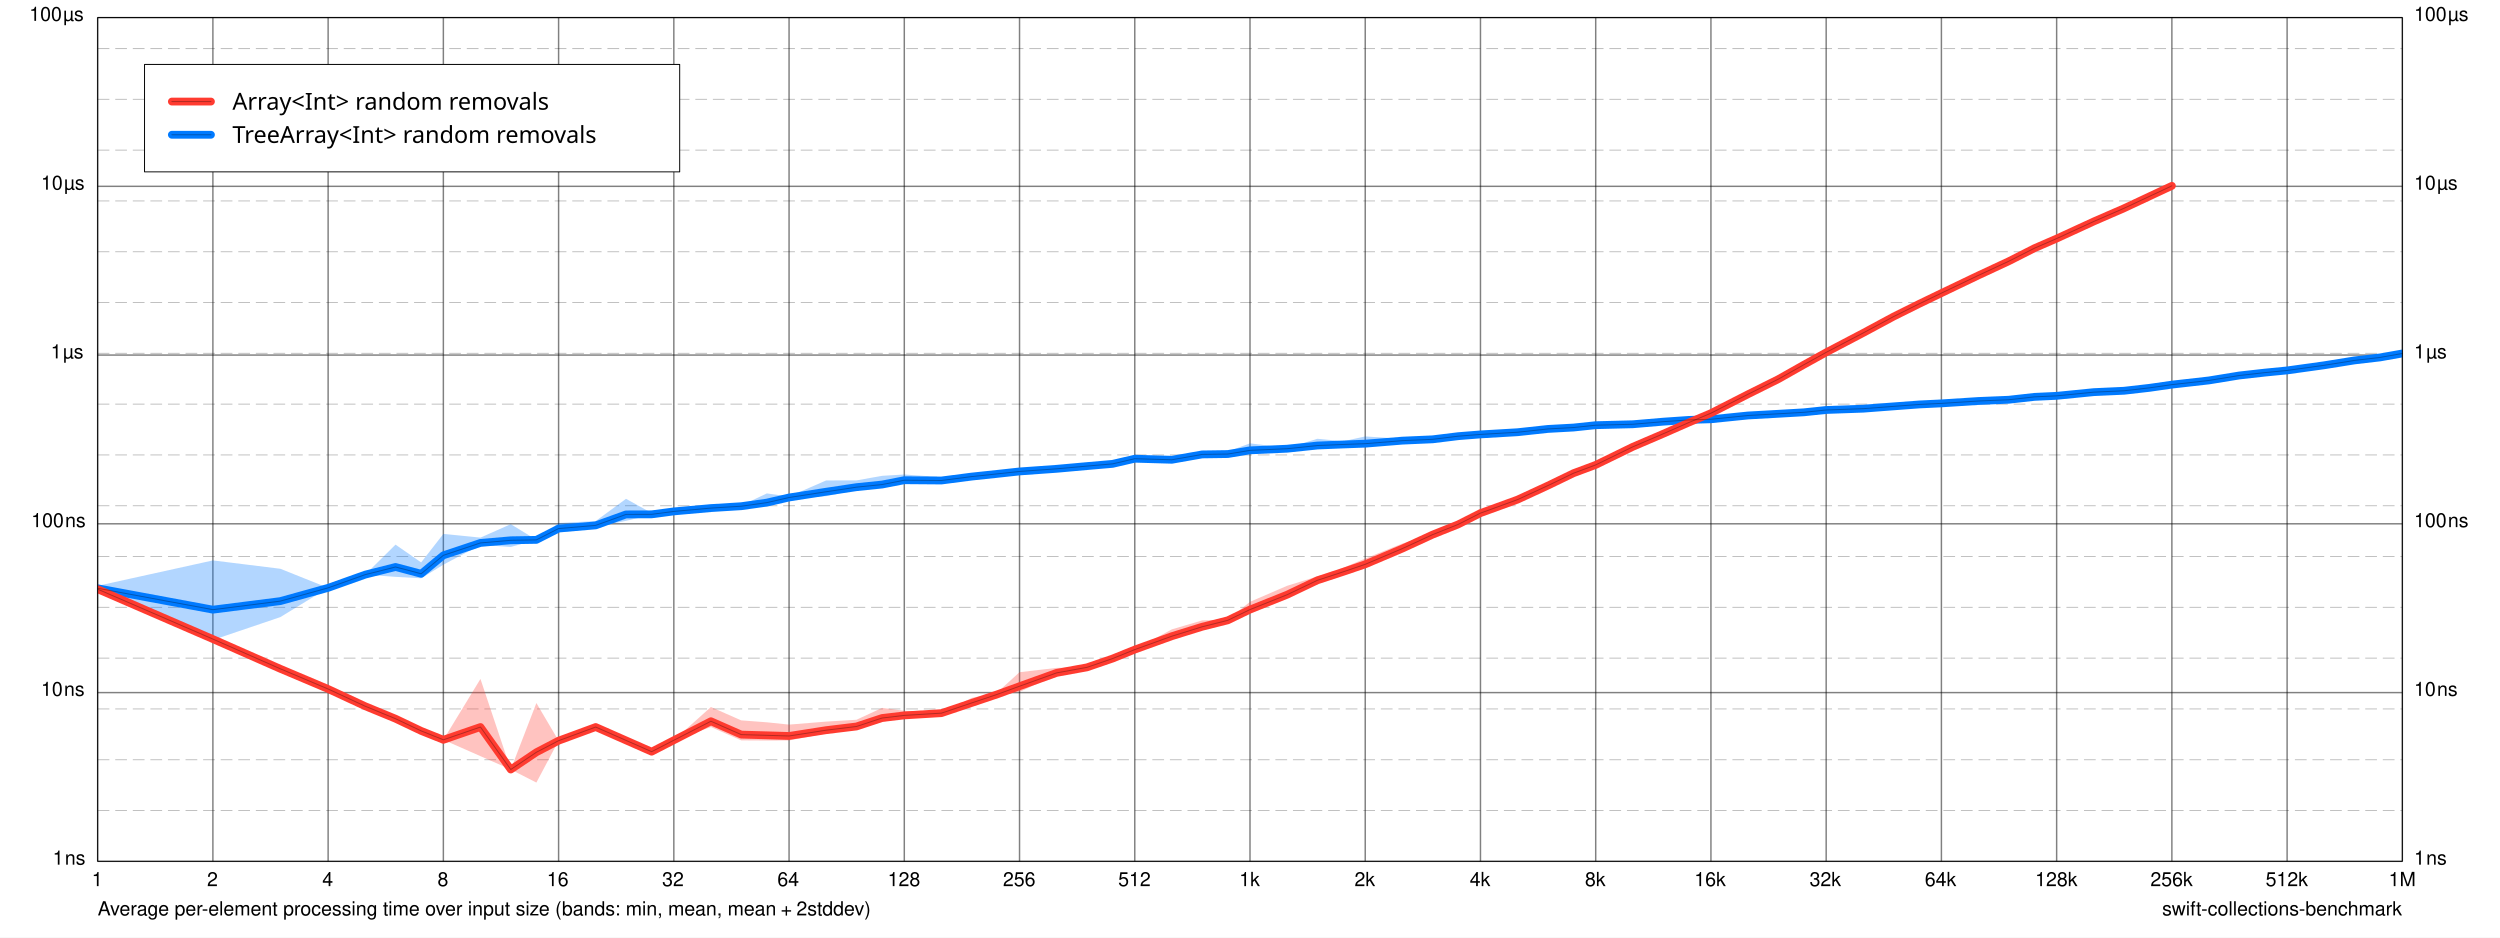
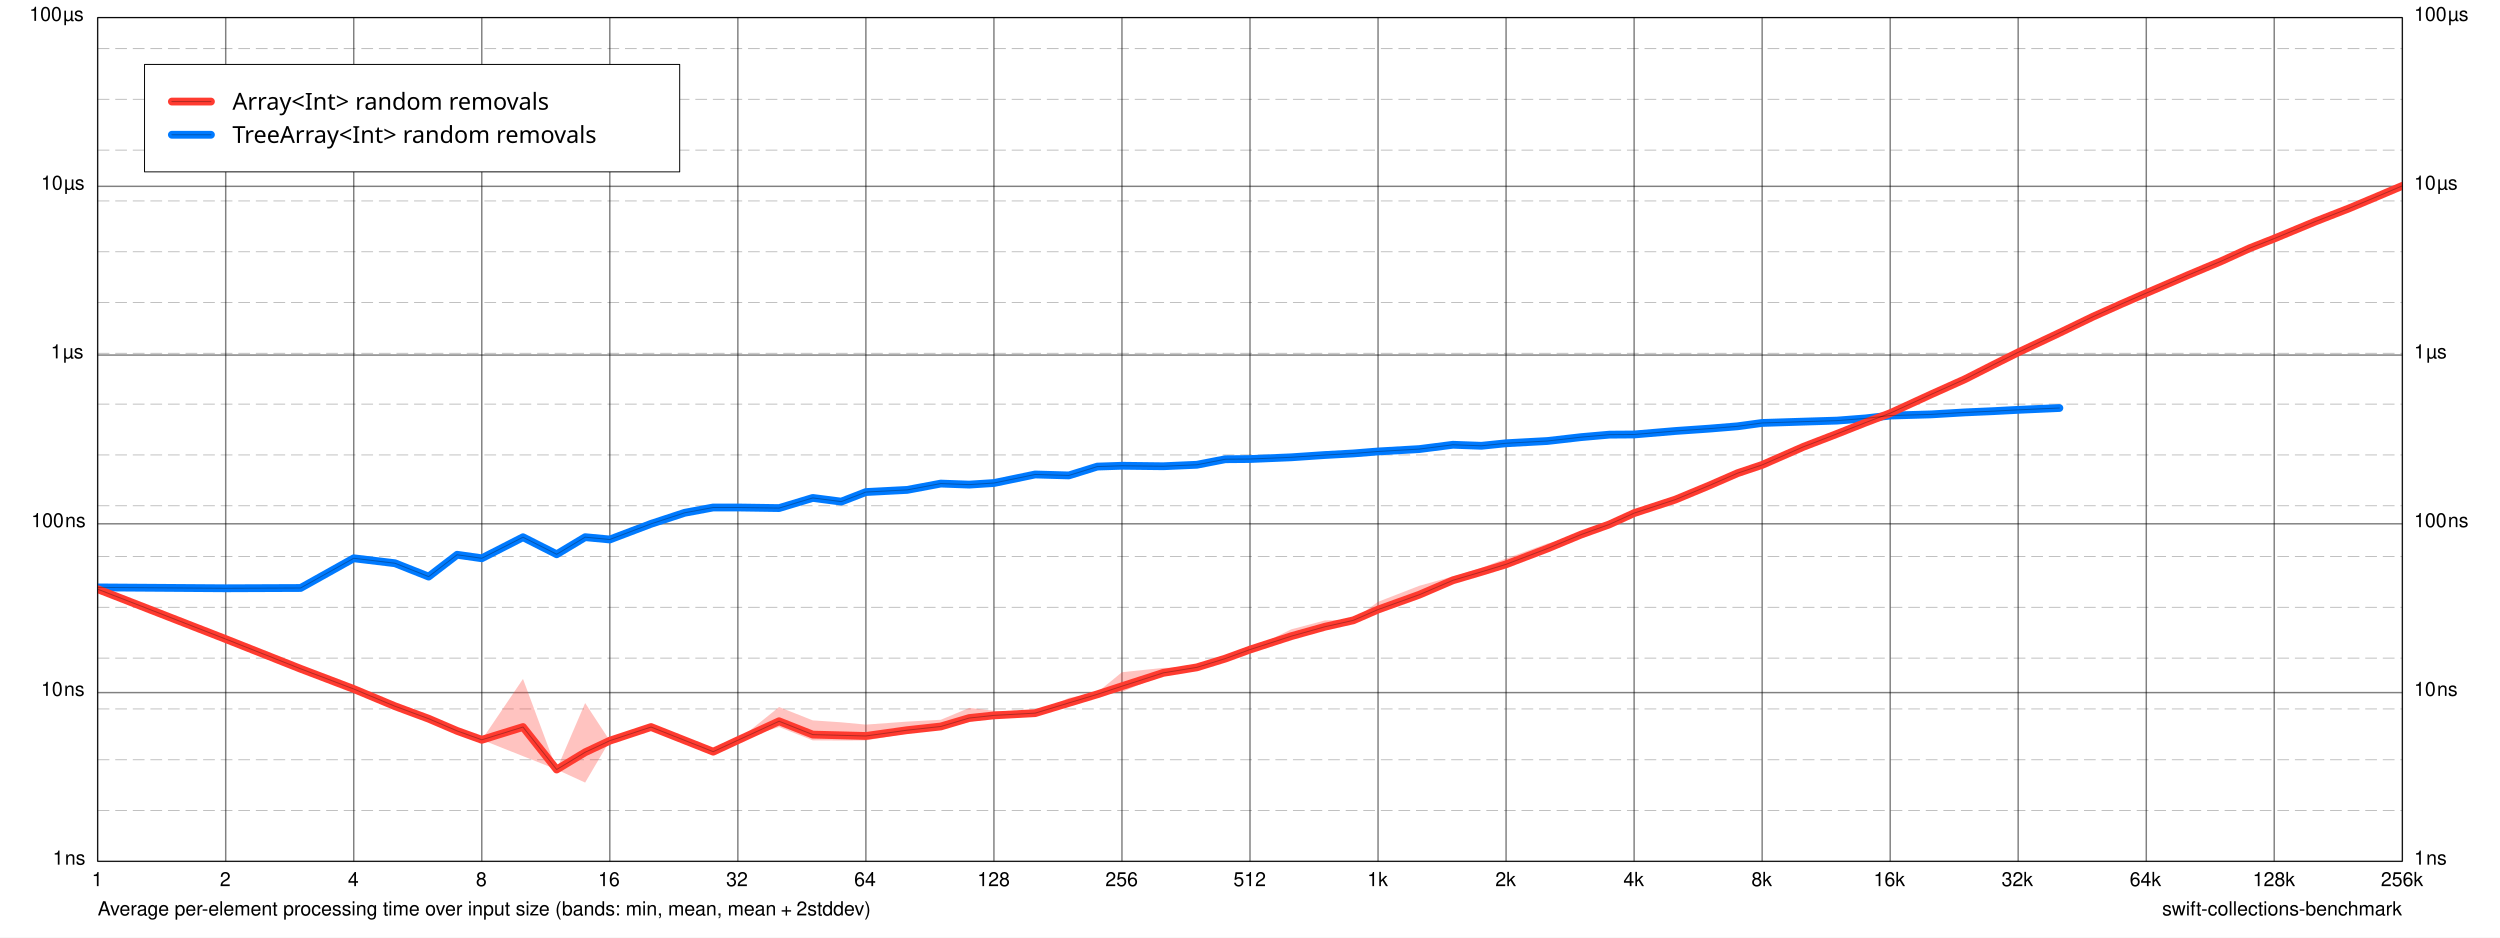
<svg xmlns="http://www.w3.org/2000/svg" xmlns:xlink="http://www.w3.org/1999/xlink" width="1280.0px" height="480.0px" viewBox="0.0 0.0 1280.0 480.0" version="1.1">
  <path d="M 0 0 L 0 480 L 1280 480 L 1280 0 z" fill="#FFFFFF" fill-opacity="1.0" stroke="none" />
  <text x="50" y="468.7" font-family="Helvetica" font-size="10" font-weight="normal" font-style="normal" fill="#000000" fill-opacity="1">Average per-element processing time over input size (bands: min, mean, mean + 2stddev)</text>
  <a xlink:href="https://github.com/apple/swift-collections-benchmark">
    <text x="1107" y="468.7" font-family="Helvetica" font-size="10" font-weight="normal" font-style="normal" fill="#000000" fill-opacity="1">swift-collections-benchmark</text>
  </a>
  <path d="M 50 9 L 50 441" fill="none" stroke-width="0.75" stroke="#000000" stroke-opacity="0.498" stroke-linecap="butt" stroke-linejoin="round" />
  <text x="47" y="453.7" font-family="Helvetica" font-size="10" font-weight="normal" font-style="normal" fill="#000000" fill-opacity="1">1</text>
-   <path d="M 109 9 L 109 441" fill="none" stroke-width="0.75" stroke="#000000" stroke-opacity="0.498" stroke-linecap="butt" stroke-linejoin="round" />
-   <text x="106" y="453.7" font-family="Helvetica" font-size="10" font-weight="normal" font-style="normal" fill="#000000" fill-opacity="1">2</text>
-   <path d="M 168 9 L 168 441" fill="none" stroke-width="0.75" stroke="#000000" stroke-opacity="0.498" stroke-linecap="butt" stroke-linejoin="round" />
-   <text x="165" y="453.7" font-family="Helvetica" font-size="10" font-weight="normal" font-style="normal" fill="#000000" fill-opacity="1">4</text>
-   <path d="M 227 9 L 227 441" fill="none" stroke-width="0.75" stroke="#000000" stroke-opacity="0.498" stroke-linecap="butt" stroke-linejoin="round" />
-   <text x="224" y="453.7" font-family="Helvetica" font-size="10" font-weight="normal" font-style="normal" fill="#000000" fill-opacity="1">8</text>
-   <path d="M 286 9 L 286 441" fill="none" stroke-width="0.75" stroke="#000000" stroke-opacity="0.498" stroke-linecap="butt" stroke-linejoin="round" />
-   <text x="280" y="453.7" font-family="Helvetica" font-size="10" font-weight="normal" font-style="normal" fill="#000000" fill-opacity="1">16</text>
-   <path d="M 345 9 L 345 441" fill="none" stroke-width="0.75" stroke="#000000" stroke-opacity="0.498" stroke-linecap="butt" stroke-linejoin="round" />
-   <text x="339" y="453.7" font-family="Helvetica" font-size="10" font-weight="normal" font-style="normal" fill="#000000" fill-opacity="1">32</text>
-   <path d="M 404 9 L 404 441" fill="none" stroke-width="0.75" stroke="#000000" stroke-opacity="0.498" stroke-linecap="butt" stroke-linejoin="round" />
-   <text x="398" y="453.7" font-family="Helvetica" font-size="10" font-weight="normal" font-style="normal" fill="#000000" fill-opacity="1">64</text>
-   <path d="M 463 9 L 463 441" fill="none" stroke-width="0.75" stroke="#000000" stroke-opacity="0.498" stroke-linecap="butt" stroke-linejoin="round" />
-   <text x="454.5" y="453.7" font-family="Helvetica" font-size="10" font-weight="normal" font-style="normal" fill="#000000" fill-opacity="1">128</text>
-   <path d="M 522 9 L 522 441" fill="none" stroke-width="0.75" stroke="#000000" stroke-opacity="0.498" stroke-linecap="butt" stroke-linejoin="round" />
-   <text x="513.5" y="453.7" font-family="Helvetica" font-size="10" font-weight="normal" font-style="normal" fill="#000000" fill-opacity="1">256</text>
-   <path d="M 581 9 L 581 441" fill="none" stroke-width="0.75" stroke="#000000" stroke-opacity="0.498" stroke-linecap="butt" stroke-linejoin="round" />
-   <text x="572.5" y="453.7" font-family="Helvetica" font-size="10" font-weight="normal" font-style="normal" fill="#000000" fill-opacity="1">512</text>
+   <path d="M 115.56 9 L 115.56 441" fill="none" stroke-width="0.75" stroke="#000000" stroke-opacity="0.498" stroke-linecap="butt" stroke-linejoin="round" />
+   <text x="112.56" y="453.7" font-family="Helvetica" font-size="10" font-weight="normal" font-style="normal" fill="#000000" fill-opacity="1">2</text>
+   <path d="M 181.11 9 L 181.11 441" fill="none" stroke-width="0.75" stroke="#000000" stroke-opacity="0.498" stroke-linecap="butt" stroke-linejoin="round" />
+   <text x="178.11" y="453.7" font-family="Helvetica" font-size="10" font-weight="normal" font-style="normal" fill="#000000" fill-opacity="1">4</text>
+   <path d="M 246.67 9 L 246.67 441" fill="none" stroke-width="0.75" stroke="#000000" stroke-opacity="0.498" stroke-linecap="butt" stroke-linejoin="round" />
+   <text x="243.67" y="453.7" font-family="Helvetica" font-size="10" font-weight="normal" font-style="normal" fill="#000000" fill-opacity="1">8</text>
+   <path d="M 312.22 9 L 312.22 441" fill="none" stroke-width="0.75" stroke="#000000" stroke-opacity="0.498" stroke-linecap="butt" stroke-linejoin="round" />
+   <text x="306.22" y="453.7" font-family="Helvetica" font-size="10" font-weight="normal" font-style="normal" fill="#000000" fill-opacity="1">16</text>
+   <path d="M 377.78 9 L 377.78 441" fill="none" stroke-width="0.75" stroke="#000000" stroke-opacity="0.498" stroke-linecap="butt" stroke-linejoin="round" />
+   <text x="371.78" y="453.7" font-family="Helvetica" font-size="10" font-weight="normal" font-style="normal" fill="#000000" fill-opacity="1">32</text>
+   <path d="M 443.33 9 L 443.33 441" fill="none" stroke-width="0.75" stroke="#000000" stroke-opacity="0.498" stroke-linecap="butt" stroke-linejoin="round" />
+   <text x="437.33" y="453.7" font-family="Helvetica" font-size="10" font-weight="normal" font-style="normal" fill="#000000" fill-opacity="1">64</text>
+   <path d="M 508.89 9 L 508.89 441" fill="none" stroke-width="0.75" stroke="#000000" stroke-opacity="0.498" stroke-linecap="butt" stroke-linejoin="round" />
+   <text x="500.39" y="453.7" font-family="Helvetica" font-size="10" font-weight="normal" font-style="normal" fill="#000000" fill-opacity="1">128</text>
+   <path d="M 574.44 9 L 574.44 441" fill="none" stroke-width="0.75" stroke="#000000" stroke-opacity="0.498" stroke-linecap="butt" stroke-linejoin="round" />
+   <text x="565.94" y="453.7" font-family="Helvetica" font-size="10" font-weight="normal" font-style="normal" fill="#000000" fill-opacity="1">256</text>
  <path d="M 640 9 L 640 441" fill="none" stroke-width="0.75" stroke="#000000" stroke-opacity="0.498" stroke-linecap="butt" stroke-linejoin="round" />
-   <text x="634.5" y="453.7" font-family="Helvetica" font-size="10" font-weight="normal" font-style="normal" fill="#000000" fill-opacity="1">1k</text>
-   <path d="M 699 9 L 699 441" fill="none" stroke-width="0.75" stroke="#000000" stroke-opacity="0.498" stroke-linecap="butt" stroke-linejoin="round" />
-   <text x="693.5" y="453.7" font-family="Helvetica" font-size="10" font-weight="normal" font-style="normal" fill="#000000" fill-opacity="1">2k</text>
-   <path d="M 758 9 L 758 441" fill="none" stroke-width="0.75" stroke="#000000" stroke-opacity="0.498" stroke-linecap="butt" stroke-linejoin="round" />
-   <text x="752.5" y="453.7" font-family="Helvetica" font-size="10" font-weight="normal" font-style="normal" fill="#000000" fill-opacity="1">4k</text>
-   <path d="M 817 9 L 817 441" fill="none" stroke-width="0.75" stroke="#000000" stroke-opacity="0.498" stroke-linecap="butt" stroke-linejoin="round" />
-   <text x="811.5" y="453.7" font-family="Helvetica" font-size="10" font-weight="normal" font-style="normal" fill="#000000" fill-opacity="1">8k</text>
-   <path d="M 876 9 L 876 441" fill="none" stroke-width="0.75" stroke="#000000" stroke-opacity="0.498" stroke-linecap="butt" stroke-linejoin="round" />
-   <text x="867.5" y="453.7" font-family="Helvetica" font-size="10" font-weight="normal" font-style="normal" fill="#000000" fill-opacity="1">16k</text>
-   <path d="M 935 9 L 935 441" fill="none" stroke-width="0.75" stroke="#000000" stroke-opacity="0.498" stroke-linecap="butt" stroke-linejoin="round" />
-   <text x="926.5" y="453.7" font-family="Helvetica" font-size="10" font-weight="normal" font-style="normal" fill="#000000" fill-opacity="1">32k</text>
-   <path d="M 994 9 L 994 441" fill="none" stroke-width="0.75" stroke="#000000" stroke-opacity="0.498" stroke-linecap="butt" stroke-linejoin="round" />
-   <text x="985.5" y="453.7" font-family="Helvetica" font-size="10" font-weight="normal" font-style="normal" fill="#000000" fill-opacity="1">64k</text>
-   <path d="M 1053 9 L 1053 441" fill="none" stroke-width="0.75" stroke="#000000" stroke-opacity="0.498" stroke-linecap="butt" stroke-linejoin="round" />
-   <text x="1042" y="453.7" font-family="Helvetica" font-size="10" font-weight="normal" font-style="normal" fill="#000000" fill-opacity="1">128k</text>
-   <path d="M 1112 9 L 1112 441" fill="none" stroke-width="0.75" stroke="#000000" stroke-opacity="0.498" stroke-linecap="butt" stroke-linejoin="round" />
-   <text x="1101" y="453.7" font-family="Helvetica" font-size="10" font-weight="normal" font-style="normal" fill="#000000" fill-opacity="1">256k</text>
-   <path d="M 1171 9 L 1171 441" fill="none" stroke-width="0.75" stroke="#000000" stroke-opacity="0.498" stroke-linecap="butt" stroke-linejoin="round" />
-   <text x="1160" y="453.7" font-family="Helvetica" font-size="10" font-weight="normal" font-style="normal" fill="#000000" fill-opacity="1">512k</text>
+   <text x="631.5" y="453.7" font-family="Helvetica" font-size="10" font-weight="normal" font-style="normal" fill="#000000" fill-opacity="1">512</text>
+   <path d="M 705.56 9 L 705.56 441" fill="none" stroke-width="0.75" stroke="#000000" stroke-opacity="0.498" stroke-linecap="butt" stroke-linejoin="round" />
+   <text x="700.06" y="453.7" font-family="Helvetica" font-size="10" font-weight="normal" font-style="normal" fill="#000000" fill-opacity="1">1k</text>
+   <path d="M 771.11 9 L 771.11 441" fill="none" stroke-width="0.75" stroke="#000000" stroke-opacity="0.498" stroke-linecap="butt" stroke-linejoin="round" />
+   <text x="765.61" y="453.7" font-family="Helvetica" font-size="10" font-weight="normal" font-style="normal" fill="#000000" fill-opacity="1">2k</text>
+   <path d="M 836.67 9 L 836.67 441" fill="none" stroke-width="0.75" stroke="#000000" stroke-opacity="0.498" stroke-linecap="butt" stroke-linejoin="round" />
+   <text x="831.17" y="453.7" font-family="Helvetica" font-size="10" font-weight="normal" font-style="normal" fill="#000000" fill-opacity="1">4k</text>
+   <path d="M 902.22 9 L 902.22 441" fill="none" stroke-width="0.75" stroke="#000000" stroke-opacity="0.498" stroke-linecap="butt" stroke-linejoin="round" />
+   <text x="896.72" y="453.7" font-family="Helvetica" font-size="10" font-weight="normal" font-style="normal" fill="#000000" fill-opacity="1">8k</text>
+   <path d="M 967.78 9 L 967.78 441" fill="none" stroke-width="0.75" stroke="#000000" stroke-opacity="0.498" stroke-linecap="butt" stroke-linejoin="round" />
+   <text x="959.28" y="453.7" font-family="Helvetica" font-size="10" font-weight="normal" font-style="normal" fill="#000000" fill-opacity="1">16k</text>
+   <path d="M 1033.3 9 L 1033.3 441" fill="none" stroke-width="0.75" stroke="#000000" stroke-opacity="0.498" stroke-linecap="butt" stroke-linejoin="round" />
+   <text x="1024.8" y="453.7" font-family="Helvetica" font-size="10" font-weight="normal" font-style="normal" fill="#000000" fill-opacity="1">32k</text>
+   <path d="M 1098.9 9 L 1098.9 441" fill="none" stroke-width="0.75" stroke="#000000" stroke-opacity="0.498" stroke-linecap="butt" stroke-linejoin="round" />
+   <text x="1090.4" y="453.7" font-family="Helvetica" font-size="10" font-weight="normal" font-style="normal" fill="#000000" fill-opacity="1">64k</text>
+   <path d="M 1164.4 9 L 1164.4 441" fill="none" stroke-width="0.75" stroke="#000000" stroke-opacity="0.498" stroke-linecap="butt" stroke-linejoin="round" />
+   <text x="1153.4" y="453.7" font-family="Helvetica" font-size="10" font-weight="normal" font-style="normal" fill="#000000" fill-opacity="1">128k</text>
  <path d="M 1230 9 L 1230 441" fill="none" stroke-width="0.75" stroke="#000000" stroke-opacity="0.498" stroke-linecap="butt" stroke-linejoin="round" />
-   <text x="1223" y="453.7" font-family="Helvetica" font-size="10" font-weight="normal" font-style="normal" fill="#000000" fill-opacity="1">1M</text>
+   <text x="1219" y="453.7" font-family="Helvetica" font-size="10" font-weight="normal" font-style="normal" fill="#000000" fill-opacity="1">256k</text>
  <path d="M 50 441 L 1230 441" fill="none" stroke-width="0.75" stroke="#000000" stroke-opacity="0.498" stroke-linecap="butt" stroke-linejoin="round" />
  <text x="27" y="442.7" font-family="Helvetica" font-size="10" font-weight="normal" font-style="normal" fill="#000000" fill-opacity="1">1 ns</text>
  <text x="1236" y="442.7" font-family="Helvetica" font-size="10" font-weight="normal" font-style="normal" fill="#000000" fill-opacity="1">1 ns</text>
  <path d="M 50 354.6 L 1230 354.6" fill="none" stroke-width="0.75" stroke="#000000" stroke-opacity="0.498" stroke-linecap="butt" stroke-linejoin="round" />
  <text x="21" y="356.3" font-family="Helvetica" font-size="10" font-weight="normal" font-style="normal" fill="#000000" fill-opacity="1">10 ns</text>
  <text x="1236" y="356.3" font-family="Helvetica" font-size="10" font-weight="normal" font-style="normal" fill="#000000" fill-opacity="1">10 ns</text>
  <path d="M 50 268.2 L 1230 268.2" fill="none" stroke-width="0.75" stroke="#000000" stroke-opacity="0.498" stroke-linecap="butt" stroke-linejoin="round" />
  <text x="16" y="269.9" font-family="Helvetica" font-size="10" font-weight="normal" font-style="normal" fill="#000000" fill-opacity="1">100 ns</text>
  <text x="1236" y="269.9" font-family="Helvetica" font-size="10" font-weight="normal" font-style="normal" fill="#000000" fill-opacity="1">100 ns</text>
  <path d="M 50 181.8 L 1230 181.8" fill="none" stroke-width="0.75" stroke="#000000" stroke-opacity="0.498" stroke-linecap="butt" stroke-linejoin="round" />
  <text x="26" y="183.5" font-family="Helvetica" font-size="10" font-weight="normal" font-style="normal" fill="#000000" fill-opacity="1">1 µs</text>
  <text x="1236" y="183.5" font-family="Helvetica" font-size="10" font-weight="normal" font-style="normal" fill="#000000" fill-opacity="1">1 µs</text>
  <path d="M 50 95.4 L 1230 95.4" fill="none" stroke-width="0.75" stroke="#000000" stroke-opacity="0.498" stroke-linecap="butt" stroke-linejoin="round" />
  <text x="21" y="97.1" font-family="Helvetica" font-size="10" font-weight="normal" font-style="normal" fill="#000000" fill-opacity="1">10 µs</text>
  <text x="1236" y="97.1" font-family="Helvetica" font-size="10" font-weight="normal" font-style="normal" fill="#000000" fill-opacity="1">10 µs</text>
  <path d="M 50 9 L 1230 9" fill="none" stroke-width="0.75" stroke="#000000" stroke-opacity="0.498" stroke-linecap="butt" stroke-linejoin="round" />
  <text x="15" y="10.7" font-family="Helvetica" font-size="10" font-weight="normal" font-style="normal" fill="#000000" fill-opacity="1">100 µs</text>
  <text x="1236" y="10.7" font-family="Helvetica" font-size="10" font-weight="normal" font-style="normal" fill="#000000" fill-opacity="1">100 µs</text>
  <path d="M 50 414.99 L 1230 414.99" fill="none" stroke-width="0.5" stroke="#000000" stroke-opacity="0.259" stroke-linecap="butt" stroke-linejoin="round" stroke-dasharray="6 3" stroke-dashoffset="0" />
  <path d="M 50 388.98 L 1230 388.98" fill="none" stroke-width="0.5" stroke="#000000" stroke-opacity="0.259" stroke-linecap="butt" stroke-linejoin="round" stroke-dasharray="6 3" stroke-dashoffset="0" />
  <path d="M 50 362.97 L 1230 362.97" fill="none" stroke-width="0.5" stroke="#000000" stroke-opacity="0.259" stroke-linecap="butt" stroke-linejoin="round" stroke-dasharray="6 3" stroke-dashoffset="0" />
  <path d="M 50 336.96 L 1230 336.96" fill="none" stroke-width="0.5" stroke="#000000" stroke-opacity="0.259" stroke-linecap="butt" stroke-linejoin="round" stroke-dasharray="6 3" stroke-dashoffset="0" />
  <path d="M 50 310.96 L 1230 310.96" fill="none" stroke-width="0.5" stroke="#000000" stroke-opacity="0.259" stroke-linecap="butt" stroke-linejoin="round" stroke-dasharray="6 3" stroke-dashoffset="0" />
  <path d="M 50 284.95 L 1230 284.95" fill="none" stroke-width="0.5" stroke="#000000" stroke-opacity="0.259" stroke-linecap="butt" stroke-linejoin="round" stroke-dasharray="6 3" stroke-dashoffset="0" />
  <path d="M 50 258.94 L 1230 258.94" fill="none" stroke-width="0.5" stroke="#000000" stroke-opacity="0.259" stroke-linecap="butt" stroke-linejoin="round" stroke-dasharray="6 3" stroke-dashoffset="0" />
  <path d="M 50 232.93 L 1230 232.93" fill="none" stroke-width="0.5" stroke="#000000" stroke-opacity="0.259" stroke-linecap="butt" stroke-linejoin="round" stroke-dasharray="6 3" stroke-dashoffset="0" />
  <path d="M 50 206.92 L 1230 206.92" fill="none" stroke-width="0.5" stroke="#000000" stroke-opacity="0.259" stroke-linecap="butt" stroke-linejoin="round" stroke-dasharray="6 3" stroke-dashoffset="0" />
  <path d="M 50 180.91 L 1230 180.91" fill="none" stroke-width="0.5" stroke="#000000" stroke-opacity="0.259" stroke-linecap="butt" stroke-linejoin="round" stroke-dasharray="6 3" stroke-dashoffset="0" />
  <path d="M 50 154.9 L 1230 154.9" fill="none" stroke-width="0.5" stroke="#000000" stroke-opacity="0.259" stroke-linecap="butt" stroke-linejoin="round" stroke-dasharray="6 3" stroke-dashoffset="0" />
  <path d="M 50 128.89 L 1230 128.89" fill="none" stroke-width="0.5" stroke="#000000" stroke-opacity="0.259" stroke-linecap="butt" stroke-linejoin="round" stroke-dasharray="6 3" stroke-dashoffset="0" />
  <path d="M 50 102.88 L 1230 102.88" fill="none" stroke-width="0.5" stroke="#000000" stroke-opacity="0.259" stroke-linecap="butt" stroke-linejoin="round" stroke-dasharray="6 3" stroke-dashoffset="0" />
  <path d="M 50 76.874 L 1230 76.874" fill="none" stroke-width="0.5" stroke="#000000" stroke-opacity="0.259" stroke-linecap="butt" stroke-linejoin="round" stroke-dasharray="6 3" stroke-dashoffset="0" />
  <path d="M 50 50.865 L 1230 50.865" fill="none" stroke-width="0.5" stroke="#000000" stroke-opacity="0.259" stroke-linecap="butt" stroke-linejoin="round" stroke-dasharray="6 3" stroke-dashoffset="0" />
  <path d="M 50 24.856 L 1230 24.856" fill="none" stroke-width="0.5" stroke="#000000" stroke-opacity="0.259" stroke-linecap="butt" stroke-linejoin="round" stroke-dasharray="6 3" stroke-dashoffset="0" />
  <path d="M 74 33 L 74 88 L 348 88 L 348 33 z" fill="#FFFFFF" fill-opacity="1.0" stroke="none" />
  <clipPath id="clip-0">
    <path d="M 50 9 L 50 441 L 1230 441 L 1230 9 z" />
  </clipPath>
  <g clip-path="url(#clip-0)">
-     <path d="M 50 299.94L 109 286.93L 143.51 291.21L 168 300.98L 186.99 294.21L 202.51 278.85L 215.63 287.96L 227 273.36L 245.99 275.26L 261.51 268.37L 274.63 276.41L 286 267.76L 304.99 266.8L 320.51 255.39L 333.63 262.65L 345 260.69L 363.99 258.39L 379.51 258.82L 392.63 252.63L 404 254.24L 422.99 245.99L 438.51 245.96L 451.63 243.62L 463 242.94L 481.99 244.3L 497.51 242.36L 510.63 242.42L 522 240.34L 540.99 238.25L 556.51 237.66L 569.63 236.59L 581 233.21L 599.99 234.73L 615.51 231.53L 628.63 231.19L 640 226.99L 658.99 229.38L 674.51 224.65L 687.63 225.93L 699 223.45L 717.99 224.67L 733.51 223.91L 746.63 221.75L 758 220.89L 776.99 220.12L 792.51 218.9L 805.63 217.43L 817 217.2L 835.99 217.15L 851.51 215.08L 864.63 214.29L 876 214.23L 894.99 211.81L 910.51 210.12L 923.63 210.6L 935 209.16L 953.99 208.3L 969.51 206.74L 982.63 205.27L 994 206.08L 1013 204.71L 1028.5 204.14L 1041.6 202.61L 1053 201.77L 1072 200L 1087.5 199.76L 1100.6 197.62L 1112 196.8L 1131 193.91L 1146.5 191.72L 1159.6 190.51L 1171 189.58L 1190 186.01L 1205.5 183.95L 1218.6 182.45L 1230 180.12L 1230 181.28L 1218.6 183.19L 1205.5 184.74L 1190 187.39L 1171 189.69L 1159.6 190.87L 1146.5 192.43L 1131 195.1L 1112 196.98L 1100.6 198.91L 1087.5 200.18L 1072 201.06L 1053 203L 1041.6 203.4L 1028.5 204.86L 1013 205.52L 994 206.69L 982.63 207.74L 969.51 208.54L 953.99 209.58L 935 210.18L 923.63 211.28L 910.51 212.5L 894.99 213.06L 876 214.81L 864.63 215.26L 851.51 216.19L 835.99 217.24L 817 217.88L 805.63 219.43L 792.51 219.88L 776.99 221.72L 758 222.98L 746.63 223.9L 733.51 225.29L 717.99 225.95L 699 228.56L 687.63 228.17L 674.51 229.41L 658.99 229.87L 640 231.94L 628.63 232.93L 615.51 233.06L 599.99 235.64L 581 235.47L 569.63 237.82L 556.51 239L 540.99 240.68L 522 241.76L 510.63 242.69L 497.51 244.61L 481.99 246.65L 463 246.97L 451.63 249.79L 438.51 250.73L 422.99 254.04L 404 254.89L 392.63 259.16L 379.51 259.31L 363.99 260.78L 345 262.25L 333.63 263.59L 320.51 266.67L 304.99 269.79L 286 271.69L 274.63 276.41L 261.51 280.05L 245.99 278.99L 227 289.13L 215.63 296.08L 202.51 295.35L 186.99 294.21L 168 300.98L 143.51 315.97L 109 327.66L 50 301.66" fill="#007AFF" fill-opacity="0.302" stroke="none" />
-     <path d="M 50 301.66L 109 325.95L 143.51 341.17L 168 352.77L 186.99 360.33L 202.51 367.98L 215.63 372.96L 227 378.78L 245.99 347.61L 261.51 393.99L 274.63 359.95L 286 379.23L 304.99 372.24L 320.51 379.08L 333.63 384.86L 345 379L 363.99 361.99L 379.51 368.83L 392.63 369.82L 404 371L 422.99 369.46L 438.51 368.52L 451.63 362.44L 463 363.93L 481.99 365.09L 497.51 357.32L 510.63 354.51L 522 344.17L 540.99 341.95L 556.51 341.69L 569.63 336.57L 581 332.58L 599.99 322.22L 615.51 317.65L 628.63 317.32L 640 308.13L 658.99 299.93L 674.51 295.11L 687.63 290.75L 699 285.97L 717.99 278.3L 733.51 273.62L 746.63 266.65L 758 262.15L 776.99 255.19L 792.51 248.05L 805.63 241.05L 817 237.47L 835.99 228.25L 851.51 221.08L 864.63 215.63L 876 210.85L 894.99 200.3L 910.51 193.62L 923.63 185.69L 935 180.06L 953.99 170.4L 969.51 161.33L 982.63 155.29L 994 149.49L 1013 140.89L 1028.5 133.7L 1041.6 126.29L 1053 121.42L 1072 112.42L 1087.5 106.4L 1100.6 99.879L 1112 94.638L 1112 95.343L 1100.6 100.71L 1087.5 106.72L 1072 113.74L 1053 122.4L 1041.6 127.38L 1028.5 133.77L 1013 140.99L 994 150.27L 982.63 155.65L 969.51 162.36L 953.99 170.46L 935 180.53L 923.63 187.08L 910.51 194.3L 894.99 202.41L 876 211.78L 864.63 216.6L 851.51 222.49L 835.99 228.96L 817 238.23L 805.63 242.73L 792.51 248.84L 776.99 256.01L 758 262.9L 746.63 269.14L 733.51 273.76L 717.99 281.83L 699 290.03L 687.63 293.56L 674.51 297.84L 658.99 306.26L 640 313.59L 628.63 317.69L 615.51 322.12L 599.99 327.06L 581 332.58L 569.63 337.41L 556.51 341.69L 540.99 345.46L 522 354.25L 510.63 355.84L 497.51 360.86L 481.99 365.15L 463 367.16L 451.63 369.65L 438.51 373.25L 422.99 375.53L 404 379.11L 392.63 379.16L 379.51 379.08L 363.99 372.24L 345 379L 333.63 384.86L 320.51 379.08L 304.99 372.24L 286 379.23L 274.63 400.68L 261.51 393.99L 245.99 387.15L 227 378.78L 215.63 374.67L 202.51 367.98L 186.99 362.05L 168 352.77L 143.51 342.88L 109 327.66L 50 301.66" fill="#FF3B30" fill-opacity="0.302" stroke="none" />
-     <path d="M 50 301.2L 109 312.15L 143.51 307.77L 168 300.98L 186.99 294.21L 202.51 290.29L 215.63 293.78L 227 284.33L 245.99 277.98L 261.51 276.63L 274.63 276.41L 286 270.62L 304.99 268.99L 320.51 263.38L 333.63 263.34L 345 261.84L 363.99 260.14L 379.51 259.18L 392.63 257.34L 404 254.72L 422.99 251.77L 438.51 249.43L 451.63 248.08L 463 245.87L 481.99 246.02L 497.51 244.01L 510.63 242.62L 522 241.38L 540.99 240.03L 556.51 238.64L 569.63 237.5L 581 234.86L 599.99 235.4L 615.51 232.66L 628.63 232.47L 640 230.58L 658.99 229.74L 674.51 228.11L 687.63 227.57L 699 227.16L 717.99 225.61L 733.51 224.93L 746.63 223.32L 758 222.42L 776.99 221.3L 792.51 219.62L 805.63 218.9L 817 217.7L 835.99 217.22L 851.51 215.9L 864.63 215L 876 214.66L 894.99 212.73L 910.51 211.86L 923.63 211.1L 935 209.91L 953.99 209.24L 969.51 208.06L 982.63 207.08L 994 206.53L 1013 205.31L 1028.5 204.67L 1041.6 203.2L 1053 202.67L 1072 200.78L 1087.5 200.07L 1100.6 198.57L 1112 196.93L 1131 194.78L 1146.5 192.25L 1159.6 190.78L 1171 189.66L 1190 187.02L 1205.5 184.53L 1218.6 183L 1230 180.97" fill="none" stroke-width="4" stroke="#007AFF" stroke-opacity="1" stroke-linecap="round" stroke-linejoin="round" />
-     <path d="M 50 301.66L 109 327.21L 143.51 342.42L 168 352.77L 186.99 361.59L 202.51 367.98L 215.63 374.22L 227 378.78L 245.99 372.24L 261.51 393.99L 274.63 385.16L 286 379.23L 304.99 372.24L 320.51 379.08L 333.63 384.86L 345 379L 363.99 369.28L 379.51 376.12L 392.63 376.49L 404 376.82L 422.99 373.85L 438.51 371.96L 451.63 367.63L 463 366.28L 481.99 365.13L 497.51 359.9L 510.63 355.49L 522 351.34L 540.99 344.51L 556.51 341.69L 569.63 337.19L 581 332.58L 599.99 325.73L 615.51 320.9L 628.63 317.6L 640 312.09L 658.99 304.5L 674.51 297.11L 687.63 292.8L 699 288.93L 717.99 280.87L 733.51 273.72L 746.63 268.47L 758 262.71L 776.99 255.8L 792.51 248.63L 805.63 242.28L 817 238.03L 835.99 228.77L 851.51 222.12L 864.63 216.35L 876 211.54L 894.99 201.85L 910.51 194.12L 923.63 186.71L 935 180.41L 953.99 170.45L 969.51 162.09L 982.63 155.56L 994 150.07L 1013 140.97L 1028.5 133.75L 1041.6 127.1L 1053 122.14L 1072 113.39L 1087.5 106.64L 1100.6 100.49L 1112 95.157" fill="none" stroke-width="4" stroke="#FF3B30" stroke-opacity="1" stroke-linecap="round" stroke-linejoin="round" />
-     <path d="M 50 301.2L 109 312.15L 143.51 307.77L 168 300.98L 186.99 294.21L 202.51 290.29L 215.63 293.78L 227 284.33L 245.99 277.98L 261.51 276.63L 274.63 276.41L 286 270.62L 304.99 268.99L 320.51 263.38L 333.63 263.34L 345 261.84L 363.99 260.14L 379.51 259.18L 392.63 257.34L 404 254.72L 422.99 251.77L 438.51 249.43L 451.63 248.08L 463 245.87L 481.99 246.02L 497.51 244.01L 510.63 242.62L 522 241.38L 540.99 240.03L 556.51 238.64L 569.63 237.5L 581 234.86L 599.99 235.4L 615.51 232.66L 628.63 232.47L 640 230.58L 658.99 229.74L 674.51 228.11L 687.63 227.57L 699 227.16L 717.99 225.61L 733.51 224.93L 746.63 223.32L 758 222.42L 776.99 221.3L 792.51 219.62L 805.63 218.9L 817 217.7L 835.99 217.22L 851.51 215.9L 864.63 215L 876 214.66L 894.99 212.73L 910.51 211.86L 923.63 211.1L 935 209.91L 953.99 209.24L 969.51 208.06L 982.63 207.08L 994 206.53L 1013 205.31L 1028.5 204.67L 1041.6 203.2L 1053 202.67L 1072 200.78L 1087.5 200.07L 1100.6 198.57L 1112 196.93L 1131 194.78L 1146.5 192.25L 1159.6 190.78L 1171 189.66L 1190 187.02L 1205.5 184.53L 1218.6 183L 1230 180.97" fill="none" stroke-width="0.5" stroke="#000000" stroke-opacity="0.302" stroke-linecap="round" stroke-linejoin="round" />
-     <path d="M 50 301.66L 109 327.21L 143.51 342.42L 168 352.77L 186.99 361.59L 202.51 367.98L 215.63 374.22L 227 378.78L 245.99 372.24L 261.51 393.99L 274.63 385.16L 286 379.23L 304.99 372.24L 320.51 379.08L 333.63 384.86L 345 379L 363.99 369.28L 379.51 376.12L 392.63 376.49L 404 376.82L 422.99 373.85L 438.51 371.96L 451.63 367.63L 463 366.28L 481.99 365.13L 497.51 359.9L 510.63 355.49L 522 351.34L 540.99 344.51L 556.51 341.69L 569.63 337.19L 581 332.58L 599.99 325.73L 615.51 320.9L 628.63 317.6L 640 312.09L 658.99 304.5L 674.51 297.11L 687.63 292.8L 699 288.93L 717.99 280.87L 733.51 273.72L 746.63 268.47L 758 262.71L 776.99 255.8L 792.51 248.63L 805.63 242.28L 817 238.03L 835.99 228.77L 851.51 222.12L 864.63 216.35L 876 211.54L 894.99 201.85L 910.51 194.12L 923.63 186.71L 935 180.41L 953.99 170.45L 969.51 162.09L 982.63 155.56L 994 150.07L 1013 140.97L 1028.5 133.75L 1041.6 127.1L 1053 122.14L 1072 113.39L 1087.5 106.64L 1100.6 100.49L 1112 95.157" fill="none" stroke-width="0.5" stroke="#000000" stroke-opacity="0.302" stroke-linecap="round" stroke-linejoin="round" />
+     <path d="M 50 300.75L 115.56 301.2L 153.9 301.05L 181.11 285.84L 202.22 288.38L 219.46 295.22L 234.04 284.04L 246.67 285.84L 267.77 275.06L 285.01 283.79L 299.59 275.03L 312.22 276.22L 333.33 268.2L 350.57 262.54L 365.15 259.83L 377.78 259.83L 398.88 260.14L 416.13 254.94L 430.7 256.83L 443.33 251.93L 464.44 250.83L 481.68 247.59L 496.26 248.12L 508.89 247.31L 529.99 242.93L 547.24 243.42L 561.82 238.89L 574.44 238.47L 595.55 238.72L 612.79 237.96L 627.37 235.12L 640 235.02L 661.1 234.14L 678.35 232.97L 692.93 232.16L 705.56 231.15L 726.66 229.93L 743.9 227.72L 758.48 228.25L 771.11 226.95L 792.22 225.8L 809.46 223.82L 824.04 222.54L 836.67 222.45L 857.77 220.67L 875.01 219.47L 889.59 218.27L 902.22 216.55L 923.33 215.88L 940.57 215.35L 955.15 214.22L 967.78 212.77L 988.88 212.16L 1006.1 211.14L 1020.7 210.5L 1033.3 209.84L 1054.4 208.9L 1054.4 208.9L 1033.3 209.84L 1020.7 210.5L 1006.1 211.14L 988.88 212.16L 967.78 212.77L 955.15 214.22L 940.57 215.35L 923.33 215.88L 902.22 216.55L 889.59 218.27L 875.01 219.47L 857.77 220.67L 836.67 222.45L 824.04 222.54L 809.46 223.82L 792.22 225.8L 771.11 226.95L 758.48 228.25L 743.9 227.72L 726.66 229.93L 705.56 231.15L 692.93 232.16L 678.35 232.97L 661.1 234.14L 640 235.02L 627.37 235.12L 612.79 237.96L 595.55 238.72L 574.44 238.47L 561.82 238.89L 547.24 243.42L 529.99 242.93L 508.89 247.31L 496.26 248.12L 481.68 247.59L 464.44 250.83L 443.33 251.93L 430.7 256.83L 416.13 254.94L 398.88 260.14L 377.78 259.83L 365.15 259.83L 350.57 262.54L 333.33 268.2L 312.22 276.22L 299.59 275.03L 285.01 283.79L 267.77 275.06L 246.67 285.84L 234.04 284.04L 219.46 295.22L 202.22 288.38L 181.11 285.84L 153.9 301.05L 115.56 301.2L 50 300.75" fill="#007AFF" fill-opacity="0.302" stroke="none" />
+     <path d="M 50 301.66L 115.56 325.95L 153.9 341.17L 181.11 352.77L 202.22 360.33L 219.46 367.98L 234.04 372.96L 246.67 378.78L 267.77 347.61L 285.01 393.99L 299.59 359.95L 312.22 379.23L 333.33 372.24L 350.57 379.08L 365.15 384.86L 377.78 379L 398.88 361.99L 416.13 368.83L 430.7 369.82L 443.33 371L 464.44 369.46L 481.68 368.52L 496.26 362.44L 508.89 363.93L 529.99 365.09L 547.24 357.32L 561.82 354.51L 574.44 344.17L 595.55 341.95L 612.79 341.69L 627.37 336.57L 640 332.58L 661.1 322.22L 678.35 317.65L 692.93 317.32L 705.56 308.13L 726.66 299.93L 743.9 295.11L 758.48 290.75L 771.11 285.97L 792.22 278.3L 809.46 273.62L 824.04 266.65L 836.67 262.15L 857.77 255.19L 875.01 248.05L 889.59 241.05L 902.22 237.47L 923.33 228.25L 940.57 221.08L 955.15 215.63L 967.78 210.85L 988.88 200.3L 1006.1 193.62L 1020.7 185.69L 1033.3 180.06L 1054.4 170.4L 1071.7 161.33L 1086.3 155.29L 1098.9 149.49L 1120 140.89L 1137.2 133.7L 1151.8 126.29L 1164.4 121.42L 1185.5 112.42L 1202.8 106.4L 1217.4 99.879L 1230 94.638L 1230 95.343L 1217.4 100.71L 1202.8 106.72L 1185.5 113.74L 1164.4 122.4L 1151.8 127.38L 1137.2 133.77L 1120 140.99L 1098.9 150.27L 1086.3 155.65L 1071.7 162.36L 1054.4 170.46L 1033.3 180.53L 1020.7 187.08L 1006.1 194.3L 988.88 202.41L 967.78 211.78L 955.15 216.6L 940.57 222.49L 923.33 228.96L 902.22 238.23L 889.59 242.73L 875.01 248.84L 857.77 256.01L 836.67 262.9L 824.04 269.14L 809.46 273.76L 792.22 281.83L 771.11 290.03L 758.48 293.56L 743.9 297.84L 726.66 306.26L 705.56 313.59L 692.93 317.69L 678.35 322.12L 661.1 327.06L 640 332.58L 627.37 337.41L 612.79 341.69L 595.55 345.46L 574.44 354.25L 561.82 355.84L 547.24 360.86L 529.99 365.15L 508.89 367.16L 496.26 369.65L 481.68 373.25L 464.44 375.53L 443.33 379.11L 430.7 379.16L 416.13 379.08L 398.88 372.24L 377.78 379L 365.15 384.86L 350.57 379.08L 333.33 372.24L 312.22 379.23L 299.59 400.68L 285.01 393.99L 267.77 387.15L 246.67 378.78L 234.04 374.67L 219.46 367.98L 202.22 362.05L 181.11 352.77L 153.9 342.88L 115.56 327.66L 50 301.66" fill="#FF3B30" fill-opacity="0.302" stroke="none" />
+     <path d="M 50 300.75L 115.56 301.2L 153.9 301.05L 181.11 285.84L 202.22 288.38L 219.46 295.22L 234.04 284.04L 246.67 285.84L 267.77 275.06L 285.01 283.79L 299.59 275.03L 312.22 276.22L 333.33 268.2L 350.57 262.54L 365.15 259.83L 377.78 259.83L 398.88 260.14L 416.13 254.94L 430.7 256.83L 443.33 251.93L 464.44 250.83L 481.68 247.59L 496.26 248.12L 508.89 247.31L 529.99 242.93L 547.24 243.42L 561.82 238.89L 574.44 238.47L 595.55 238.72L 612.79 237.96L 627.37 235.12L 640 235.02L 661.1 234.14L 678.35 232.97L 692.93 232.16L 705.56 231.15L 726.66 229.93L 743.9 227.72L 758.48 228.25L 771.11 226.95L 792.22 225.8L 809.46 223.82L 824.04 222.54L 836.67 222.45L 857.77 220.67L 875.01 219.47L 889.59 218.27L 902.22 216.55L 923.33 215.88L 940.57 215.35L 955.15 214.22L 967.78 212.77L 988.88 212.16L 1006.1 211.14L 1020.7 210.5L 1033.3 209.84L 1054.4 208.9" fill="none" stroke-width="4" stroke="#007AFF" stroke-opacity="1" stroke-linecap="round" stroke-linejoin="round" />
+     <path d="M 50 301.66L 115.56 327.21L 153.9 342.42L 181.11 352.77L 202.22 361.59L 219.46 367.98L 234.04 374.22L 246.67 378.78L 267.77 372.24L 285.01 393.99L 299.59 385.16L 312.22 379.23L 333.33 372.24L 350.57 379.08L 365.15 384.86L 377.78 379L 398.88 369.28L 416.13 376.12L 430.7 376.49L 443.33 376.82L 464.44 373.85L 481.68 371.96L 496.26 367.63L 508.89 366.28L 529.99 365.13L 547.24 359.9L 561.82 355.49L 574.44 351.34L 595.55 344.51L 612.79 341.69L 627.37 337.19L 640 332.58L 661.1 325.73L 678.35 320.9L 692.93 317.6L 705.56 312.09L 726.66 304.5L 743.9 297.11L 758.48 292.8L 771.11 288.93L 792.22 280.87L 809.46 273.72L 824.04 268.47L 836.67 262.71L 857.77 255.8L 875.01 248.63L 889.59 242.28L 902.22 238.03L 923.33 228.77L 940.57 222.12L 955.15 216.35L 967.78 211.54L 988.88 201.85L 1006.1 194.12L 1020.7 186.71L 1033.3 180.41L 1054.4 170.45L 1071.7 162.09L 1086.3 155.56L 1098.9 150.07L 1120 140.97L 1137.2 133.75L 1151.8 127.1L 1164.4 122.14L 1185.5 113.39L 1202.8 106.64L 1217.4 100.49L 1230 95.157" fill="none" stroke-width="4" stroke="#FF3B30" stroke-opacity="1" stroke-linecap="round" stroke-linejoin="round" />
+     <path d="M 50 300.75L 115.56 301.2L 153.9 301.05L 181.11 285.84L 202.22 288.38L 219.46 295.22L 234.04 284.04L 246.67 285.84L 267.77 275.06L 285.01 283.79L 299.59 275.03L 312.22 276.22L 333.33 268.2L 350.57 262.54L 365.15 259.83L 377.78 259.83L 398.88 260.14L 416.13 254.94L 430.7 256.83L 443.33 251.93L 464.44 250.83L 481.68 247.59L 496.26 248.12L 508.89 247.31L 529.99 242.93L 547.24 243.42L 561.82 238.89L 574.44 238.47L 595.55 238.72L 612.79 237.96L 627.37 235.12L 640 235.02L 661.1 234.14L 678.35 232.97L 692.93 232.16L 705.56 231.15L 726.66 229.93L 743.9 227.72L 758.48 228.25L 771.11 226.95L 792.22 225.8L 809.46 223.82L 824.04 222.54L 836.67 222.45L 857.77 220.67L 875.01 219.47L 889.59 218.27L 902.22 216.55L 923.33 215.88L 940.57 215.35L 955.15 214.22L 967.78 212.77L 988.88 212.16L 1006.1 211.14L 1020.7 210.5L 1033.3 209.84L 1054.4 208.9" fill="none" stroke-width="0.5" stroke="#000000" stroke-opacity="0.302" stroke-linecap="round" stroke-linejoin="round" />
+     <path d="M 50 301.66L 115.56 327.21L 153.9 342.42L 181.11 352.77L 202.22 361.59L 219.46 367.98L 234.04 374.22L 246.67 378.78L 267.77 372.24L 285.01 393.99L 299.59 385.16L 312.22 379.23L 333.33 372.24L 350.57 379.08L 365.15 384.86L 377.78 379L 398.88 369.28L 416.13 376.12L 430.7 376.49L 443.33 376.82L 464.44 373.85L 481.68 371.96L 496.26 367.63L 508.89 366.28L 529.99 365.13L 547.24 359.9L 561.82 355.49L 574.44 351.34L 595.55 344.51L 612.79 341.69L 627.37 337.19L 640 332.58L 661.1 325.73L 678.35 320.9L 692.93 317.6L 705.56 312.09L 726.66 304.5L 743.9 297.11L 758.48 292.8L 771.11 288.93L 792.22 280.87L 809.46 273.72L 824.04 268.47L 836.67 262.71L 857.77 255.8L 875.01 248.63L 889.59 242.28L 902.22 238.03L 923.33 228.77L 940.57 222.12L 955.15 216.35L 967.78 211.54L 988.88 201.85L 1006.1 194.12L 1020.7 186.71L 1033.3 180.41L 1054.4 170.45L 1071.7 162.09L 1086.3 155.56L 1098.9 150.07L 1120 140.97L 1137.2 133.75L 1151.8 127.1L 1164.4 122.14L 1185.5 113.39L 1202.8 106.64L 1217.4 100.49L 1230 95.157" fill="none" stroke-width="0.5" stroke="#000000" stroke-opacity="0.302" stroke-linecap="round" stroke-linejoin="round" />
  </g>
  <path d="M 74 33 L 74 88 L 348 88 L 348 33 z" fill="#FFFFFF" fill-opacity="0.702" stroke-width="0.5" stroke="#000000" stroke-opacity="1" stroke-linecap="round" stroke-linejoin="round" />
  <path d="M 88 52 L 108 52" fill="none" stroke-width="4" stroke="#FF3B30" stroke-opacity="1" stroke-linecap="round" stroke-linejoin="round" />
  <path d="M 88 52 L 108 52" fill="none" stroke-width="0.5" stroke="#000000" stroke-opacity="0.302" stroke-linecap="round" stroke-linejoin="round" />
  <text x="119" y="56.17" font-family="Menlo" font-size="12" font-weight="normal" font-style="normal" fill="#000000" fill-opacity="1">Array&lt;Int&gt; random removals</text>
  <path d="M 88 69 L 108 69" fill="none" stroke-width="4" stroke="#007AFF" stroke-opacity="1" stroke-linecap="round" stroke-linejoin="round" />
  <path d="M 88 69 L 108 69" fill="none" stroke-width="0.5" stroke="#000000" stroke-opacity="0.302" stroke-linecap="round" stroke-linejoin="round" />
  <text x="119" y="73.17" font-family="Menlo" font-size="12" font-weight="normal" font-style="normal" fill="#000000" fill-opacity="1">TreeArray&lt;Int&gt; random removals</text>
  <path d="M 50 9 L 50 441 L 1230 441 L 1230 9 z" fill="none" stroke-width="0.5" stroke="#000000" stroke-opacity="1" stroke-linecap="round" stroke-linejoin="round" />
</svg>
